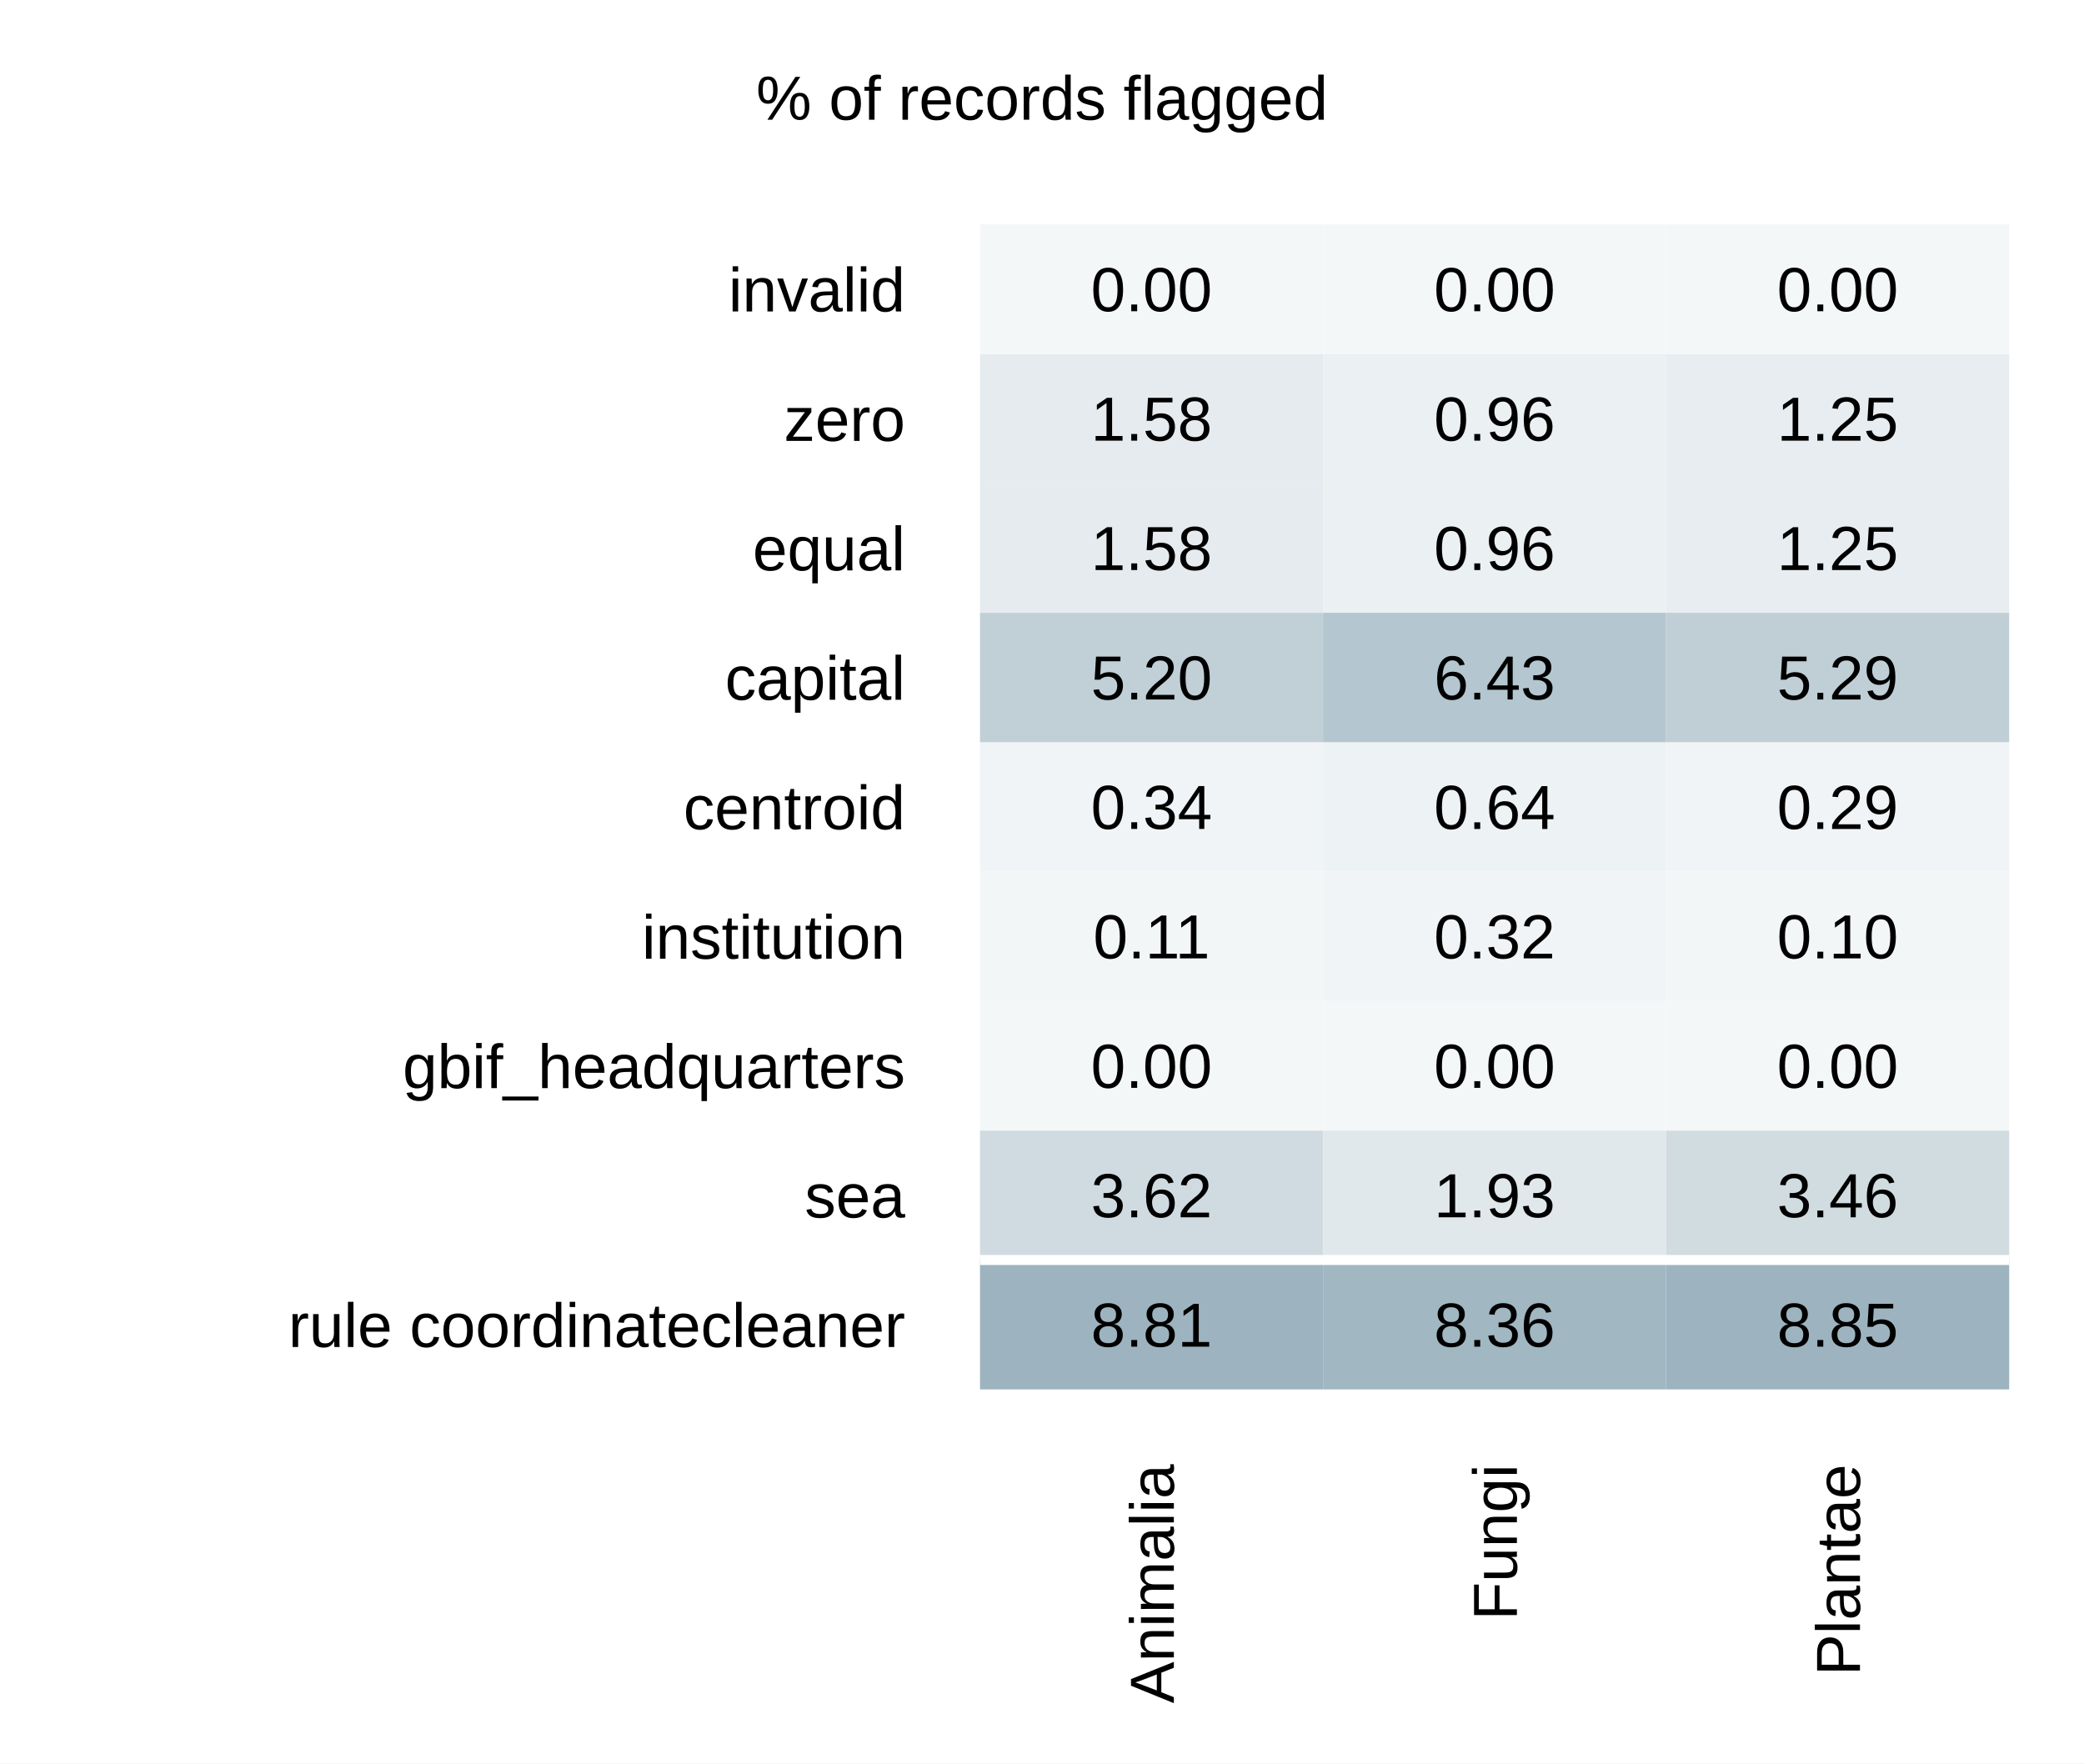
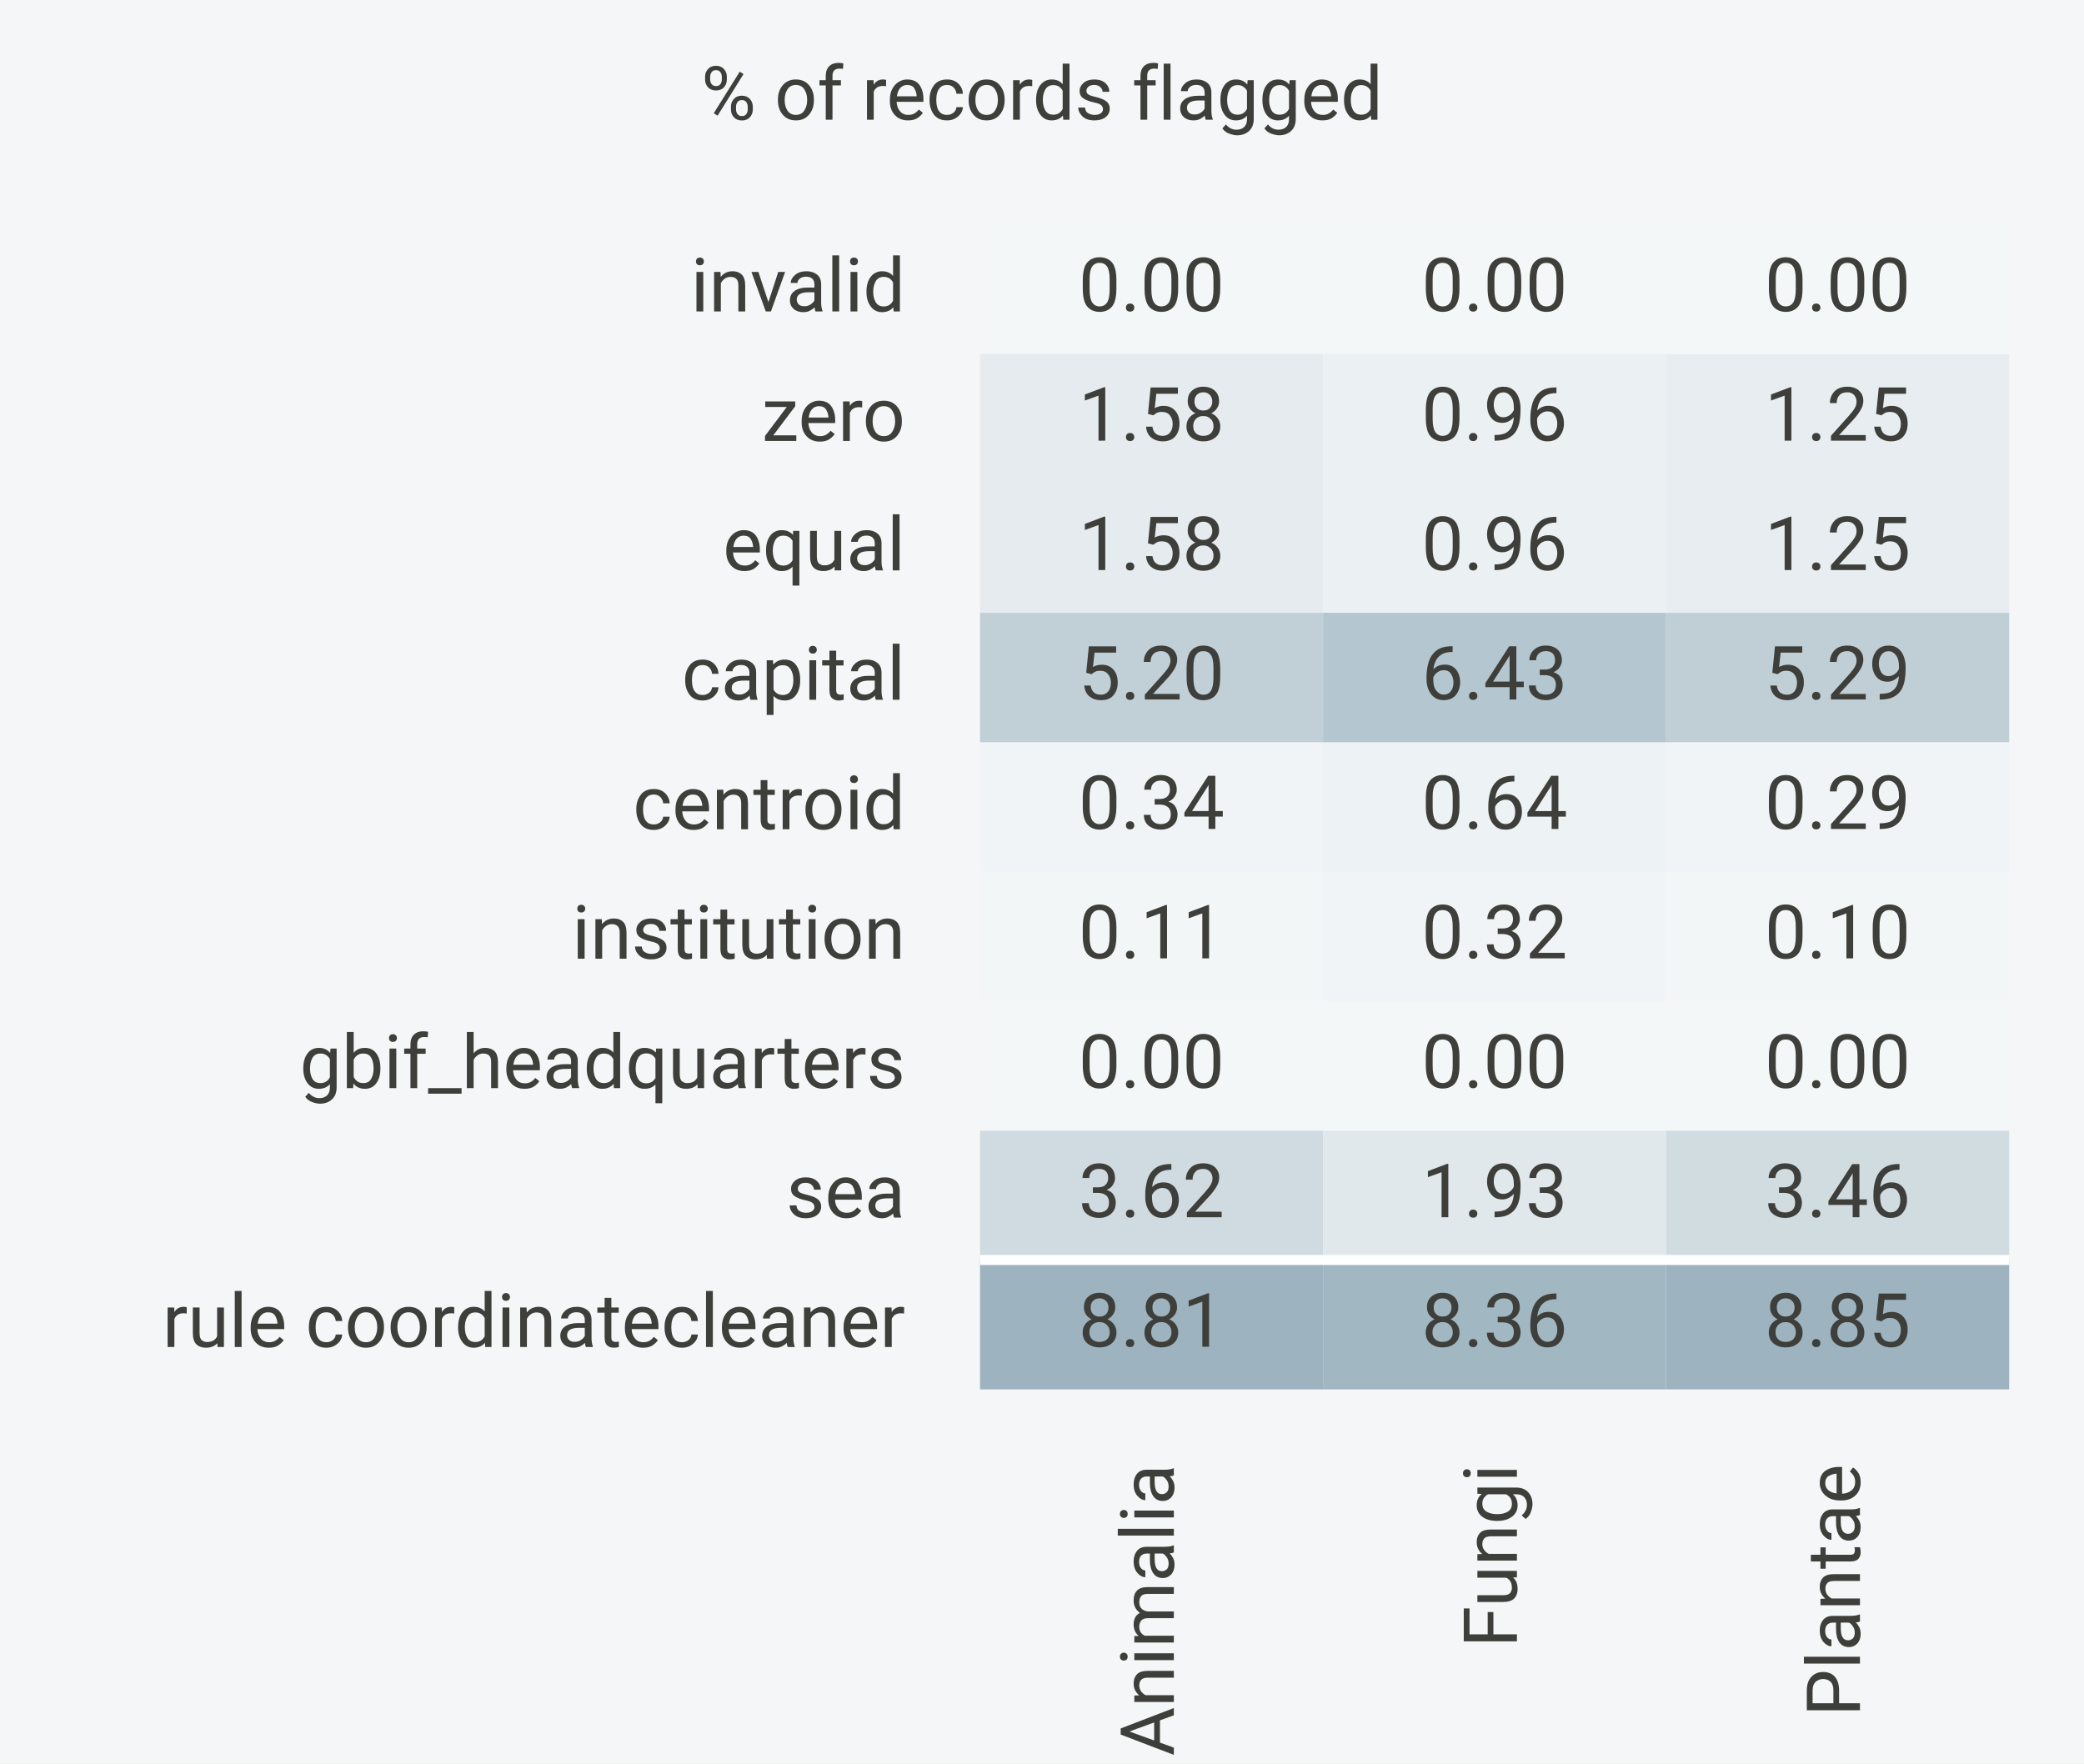
<svg xmlns="http://www.w3.org/2000/svg" width="468.00pt" height="396.00pt" viewBox="0 0 468.00 396.00">
  <g class="svglite">
    <defs>
      <style type="text/css">
-     .svglite line, .svglite polyline, .svglite polygon, .svglite path, .svglite rect, .svglite circle {
+     /* theme-aware-processed */
+     .svglite line, .svglite polyline, .svglite polygon, .svglite path, .svglite circle {
      fill: none;
-       stroke: #000000;
+       stroke: #3E3F3A;
+       stroke-linecap: round;
+       stroke-linejoin: round;
+       stroke-miterlimit: 10.00;
+     }
+     .svglite &gt; g &gt; rect {
+       fill: none;
+       stroke: #3E3F3A;
      stroke-linecap: round;
      stroke-linejoin: round;
      stroke-miterlimit: 10.00;
    }
    .svglite text {
      white-space: pre;
+       fill: #3E3F3A;
    }
    .svglite g.glyphgroup path {
      fill: inherit;
      stroke: none;
    }
  </style>
    </defs>
-     <rect width="100%" height="100%" style="stroke: none; fill: #FFFFFF;" />
+     <rect class="svg-bg" width="100%" height="100%" style="stroke: none; fill: #F5F6F8;" />
    <defs>
      <clipPath id="cpMC4wMHw0NjguMDB8MC4wMHwzOTYuMDA=">
        <rect x="0.00" y="0.00" width="468.00" height="396.00" />
      </clipPath>
    </defs>
    <g clip-path="url(#cpMC4wMHw0NjguMDB8MC4wMHwzOTYuMDA=)">
</g>
    <defs>
      <clipPath id="cpMjIwLjA4fDQ1MS4yMHw1MC40MHwzMTIuMDA=">
        <rect x="220.08" y="50.40" width="231.12" height="261.60" />
      </clipPath>
    </defs>
    <g clip-path="url(#cpMjIwLjA4fDQ1MS4yMHw1MC40MHwzMTIuMDA=)">
      <rect x="220.08" y="282.93" width="77.04" height="29.07" style="stroke-width: 0.75; stroke: none; fill: #9DB4C0;" />
      <rect x="297.12" y="282.93" width="77.04" height="29.07" style="stroke-width: 0.75; stroke: none; fill: #A1B7C2;" />
      <rect x="374.16" y="282.93" width="77.04" height="29.07" style="stroke-width: 0.75; stroke: none; fill: #9DB4C0;" />
      <rect x="220.08" y="253.87" width="77.04" height="29.07" style="stroke-width: 0.75; stroke: none; fill: #D0DBE1;" />
      <rect x="297.12" y="253.87" width="77.04" height="29.07" style="stroke-width: 0.75; stroke: none; fill: #E1E8EC;" />
      <rect x="374.16" y="253.87" width="77.04" height="29.07" style="stroke-width: 0.75; stroke: none; fill: #D1DCE1;" />
      <rect x="220.08" y="224.80" width="77.04" height="29.07" style="stroke-width: 0.75; stroke: none; fill: #F4F7F8;" />
      <rect x="297.12" y="224.80" width="77.04" height="29.07" style="stroke-width: 0.75; stroke: none; fill: #F4F7F8;" />
      <rect x="374.16" y="224.80" width="77.04" height="29.07" style="stroke-width: 0.75; stroke: none; fill: #F4F7F8;" />
      <rect x="220.08" y="195.73" width="77.04" height="29.07" style="stroke-width: 0.75; stroke: none; fill: #F3F6F7;" />
      <rect x="297.12" y="195.73" width="77.04" height="29.07" style="stroke-width: 0.75; stroke: none; fill: #F1F4F6;" />
      <rect x="374.16" y="195.73" width="77.04" height="29.07" style="stroke-width: 0.75; stroke: none; fill: #F3F6F7;" />
      <rect x="220.08" y="166.67" width="77.04" height="29.07" style="stroke-width: 0.75; stroke: none; fill: #F1F4F6;" />
      <rect x="297.12" y="166.67" width="77.04" height="29.07" style="stroke-width: 0.75; stroke: none; fill: #EDF2F4;" />
      <rect x="374.16" y="166.67" width="77.04" height="29.07" style="stroke-width: 0.75; stroke: none; fill: #F1F4F6;" />
      <rect x="220.08" y="137.60" width="77.04" height="29.07" style="stroke-width: 0.75; stroke: none; fill: #C1CFD7;" />
      <rect x="297.12" y="137.60" width="77.04" height="29.07" style="stroke-width: 0.75; stroke: none; fill: #B4C6CF;" />
      <rect x="374.16" y="137.60" width="77.04" height="29.07" style="stroke-width: 0.75; stroke: none; fill: #C0CFD6;" />
      <rect x="220.08" y="108.53" width="77.04" height="29.07" style="stroke-width: 0.75; stroke: none; fill: #E5EBEE;" />
      <rect x="297.12" y="108.53" width="77.04" height="29.07" style="stroke-width: 0.75; stroke: none; fill: #EBF0F2;" />
      <rect x="374.16" y="108.53" width="77.04" height="29.07" style="stroke-width: 0.75; stroke: none; fill: #E7EDF0;" />
      <rect x="220.08" y="79.47" width="77.04" height="29.07" style="stroke-width: 0.75; stroke: none; fill: #E5EBEE;" />
      <rect x="297.12" y="79.47" width="77.04" height="29.07" style="stroke-width: 0.75; stroke: none; fill: #EBF0F2;" />
      <rect x="374.16" y="79.47" width="77.04" height="29.07" style="stroke-width: 0.75; stroke: none; fill: #E7EDF0;" />
      <rect x="220.08" y="50.40" width="77.04" height="29.07" style="stroke-width: 0.75; stroke: none; fill: #F4F7F8;" />
      <rect x="297.12" y="50.40" width="77.04" height="29.07" style="stroke-width: 0.75; stroke: none; fill: #F4F7F8;" />
      <rect x="374.16" y="50.40" width="77.04" height="29.07" style="stroke-width: 0.75; stroke: none; fill: #F4F7F8;" />
    </g>
    <g clip-path="url(#cpMC4wMHw0NjguMDB8MC4wMHwzOTYuMDA=)">
-       <text transform="translate(263.61,328.80) rotate(-90)" text-anchor="end" style="font-size: 14.00px; font-family: &quot;Arial&quot;;" textLength="53.67px" lengthAdjust="spacingAndGlyphs">Animalia</text>
-       <text transform="translate(340.65,328.80) rotate(-90)" text-anchor="end" style="font-size: 14.00px; font-family: &quot;Arial&quot;;" textLength="35.00px" lengthAdjust="spacingAndGlyphs">Fungi</text>
-       <text transform="translate(417.69,328.80) rotate(-90)" text-anchor="end" style="font-size: 14.00px; font-family: &quot;Arial&quot;;" textLength="47.47px" lengthAdjust="spacingAndGlyphs">Plantae</text>
-       <text x="203.28" y="302.48" text-anchor="end" style="font-size: 14.00px; font-family: &quot;Arial&quot;;" textLength="138.45px" lengthAdjust="spacingAndGlyphs">rule coordinatecleaner</text>
-       <text x="203.28" y="273.41" text-anchor="end" style="font-size: 14.00px; font-family: &quot;Arial&quot;;" textLength="22.56px" lengthAdjust="spacingAndGlyphs">sea</text>
-       <text x="203.28" y="244.34" text-anchor="end" style="font-size: 14.00px; font-family: &quot;Arial&quot;;" textLength="112.80px" lengthAdjust="spacingAndGlyphs">gbif_headquarters</text>
-       <text x="203.28" y="215.28" text-anchor="end" style="font-size: 14.00px; font-family: &quot;Arial&quot;;" textLength="59.12px" lengthAdjust="spacingAndGlyphs">institution</text>
-       <text x="203.28" y="186.21" text-anchor="end" style="font-size: 14.00px; font-family: &quot;Arial&quot;;" textLength="49.78px" lengthAdjust="spacingAndGlyphs">centroid</text>
-       <text x="203.28" y="157.14" text-anchor="end" style="font-size: 14.00px; font-family: &quot;Arial&quot;;" textLength="40.45px" lengthAdjust="spacingAndGlyphs">capital</text>
-       <text x="203.28" y="128.08" text-anchor="end" style="font-size: 14.00px; font-family: &quot;Arial&quot;;" textLength="34.23px" lengthAdjust="spacingAndGlyphs">equal</text>
-       <text x="203.28" y="99.01" text-anchor="end" style="font-size: 14.00px; font-family: &quot;Arial&quot;;" textLength="27.22px" lengthAdjust="spacingAndGlyphs">zero</text>
-       <text x="203.28" y="69.94" text-anchor="end" style="font-size: 14.00px; font-family: &quot;Arial&quot;;" textLength="39.67px" lengthAdjust="spacingAndGlyphs">invalid</text>
+       <text transform="translate(263.61,328.80) rotate(-90)" text-anchor="end" style="font-size: 1.4em; font-family: &quot;Roboto&quot;, -apple-system, BlinkMacSystemFont, &quot;Segoe UI&quot;, system-ui, sans-serif;">Animalia</text>
+       <text transform="translate(340.65,328.80) rotate(-90)" text-anchor="end" style="font-size: 1.4em; font-family: &quot;Roboto&quot;, -apple-system, BlinkMacSystemFont, &quot;Segoe UI&quot;, system-ui, sans-serif;">Fungi</text>
+       <text transform="translate(417.69,328.80) rotate(-90)" text-anchor="end" style="font-size: 1.4em; font-family: &quot;Roboto&quot;, -apple-system, BlinkMacSystemFont, &quot;Segoe UI&quot;, system-ui, sans-serif;">Plantae</text>
+       <text x="203.28" y="302.48" text-anchor="end" style="font-size: 1.4em; font-family: &quot;Roboto&quot;, -apple-system, BlinkMacSystemFont, &quot;Segoe UI&quot;, system-ui, sans-serif;">rule coordinatecleaner</text>
+       <text x="203.28" y="273.41" text-anchor="end" style="font-size: 1.4em; font-family: &quot;Roboto&quot;, -apple-system, BlinkMacSystemFont, &quot;Segoe UI&quot;, system-ui, sans-serif;">sea</text>
+       <text x="203.28" y="244.34" text-anchor="end" style="font-size: 1.4em; font-family: &quot;Roboto&quot;, -apple-system, BlinkMacSystemFont, &quot;Segoe UI&quot;, system-ui, sans-serif;">gbif_headquarters</text>
+       <text x="203.28" y="215.28" text-anchor="end" style="font-size: 1.4em; font-family: &quot;Roboto&quot;, -apple-system, BlinkMacSystemFont, &quot;Segoe UI&quot;, system-ui, sans-serif;">institution</text>
+       <text x="203.28" y="186.21" text-anchor="end" style="font-size: 1.4em; font-family: &quot;Roboto&quot;, -apple-system, BlinkMacSystemFont, &quot;Segoe UI&quot;, system-ui, sans-serif;">centroid</text>
+       <text x="203.28" y="157.14" text-anchor="end" style="font-size: 1.4em; font-family: &quot;Roboto&quot;, -apple-system, BlinkMacSystemFont, &quot;Segoe UI&quot;, system-ui, sans-serif;">capital</text>
+       <text x="203.28" y="128.08" text-anchor="end" style="font-size: 1.4em; font-family: &quot;Roboto&quot;, -apple-system, BlinkMacSystemFont, &quot;Segoe UI&quot;, system-ui, sans-serif;">equal</text>
+       <text x="203.28" y="99.01" text-anchor="end" style="font-size: 1.4em; font-family: &quot;Roboto&quot;, -apple-system, BlinkMacSystemFont, &quot;Segoe UI&quot;, system-ui, sans-serif;">zero</text>
+       <text x="203.28" y="69.94" text-anchor="end" style="font-size: 1.4em; font-family: &quot;Roboto&quot;, -apple-system, BlinkMacSystemFont, &quot;Segoe UI&quot;, system-ui, sans-serif;">invalid</text>
    </g>
    <g clip-path="url(#cpMjIwLjA4fDQ1MS4yMHw1MC40MHwzMTIuMDA=)">
      <line x1="220.08" y1="282.93" x2="451.20" y2="282.93" style="stroke-width: 2.25; stroke: #FFFFFF;" />
-       <text x="258.60" y="302.41" text-anchor="middle" style="font-size: 14.00px; font-family: &quot;Arial&quot;;" textLength="27.23px" lengthAdjust="spacingAndGlyphs">8.81</text>
-       <text x="335.64" y="302.41" text-anchor="middle" style="font-size: 14.00px; font-family: &quot;Arial&quot;;" textLength="27.23px" lengthAdjust="spacingAndGlyphs">8.36</text>
-       <text x="412.68" y="302.41" text-anchor="middle" style="font-size: 14.00px; font-family: &quot;Arial&quot;;" textLength="27.23px" lengthAdjust="spacingAndGlyphs">8.85</text>
-       <text x="258.60" y="273.34" text-anchor="middle" style="font-size: 14.00px; font-family: &quot;Arial&quot;;" textLength="27.23px" lengthAdjust="spacingAndGlyphs">3.62</text>
-       <text x="335.64" y="273.34" text-anchor="middle" style="font-size: 14.00px; font-family: &quot;Arial&quot;;" textLength="27.23px" lengthAdjust="spacingAndGlyphs">1.93</text>
-       <text x="412.68" y="273.34" text-anchor="middle" style="font-size: 14.00px; font-family: &quot;Arial&quot;;" textLength="27.23px" lengthAdjust="spacingAndGlyphs">3.46</text>
-       <text x="258.60" y="244.28" text-anchor="middle" style="font-size: 14.00px; font-family: &quot;Arial&quot;;" textLength="27.23px" lengthAdjust="spacingAndGlyphs">0.00</text>
-       <text x="335.64" y="244.28" text-anchor="middle" style="font-size: 14.00px; font-family: &quot;Arial&quot;;" textLength="27.23px" lengthAdjust="spacingAndGlyphs">0.00</text>
-       <text x="412.68" y="244.28" text-anchor="middle" style="font-size: 14.00px; font-family: &quot;Arial&quot;;" textLength="27.23px" lengthAdjust="spacingAndGlyphs">0.00</text>
-       <text x="258.60" y="215.21" text-anchor="middle" style="font-size: 14.00px; font-family: &quot;Arial&quot;;" textLength="26.20px" lengthAdjust="spacingAndGlyphs">0.11</text>
-       <text x="335.64" y="215.21" text-anchor="middle" style="font-size: 14.00px; font-family: &quot;Arial&quot;;" textLength="27.23px" lengthAdjust="spacingAndGlyphs">0.32</text>
-       <text x="412.68" y="215.21" text-anchor="middle" style="font-size: 14.00px; font-family: &quot;Arial&quot;;" textLength="27.23px" lengthAdjust="spacingAndGlyphs">0.10</text>
-       <text x="258.60" y="186.14" text-anchor="middle" style="font-size: 14.00px; font-family: &quot;Arial&quot;;" textLength="27.23px" lengthAdjust="spacingAndGlyphs">0.34</text>
-       <text x="335.64" y="186.15" text-anchor="middle" style="font-size: 14.00px; font-family: &quot;Arial&quot;;" textLength="27.23px" lengthAdjust="spacingAndGlyphs">0.64</text>
-       <text x="412.68" y="186.15" text-anchor="middle" style="font-size: 14.00px; font-family: &quot;Arial&quot;;" textLength="27.23px" lengthAdjust="spacingAndGlyphs">0.29</text>
-       <text x="258.60" y="157.08" text-anchor="middle" style="font-size: 14.00px; font-family: &quot;Arial&quot;;" textLength="27.23px" lengthAdjust="spacingAndGlyphs">5.20</text>
-       <text x="335.64" y="157.07" text-anchor="middle" style="font-size: 14.00px; font-family: &quot;Arial&quot;;" textLength="27.23px" lengthAdjust="spacingAndGlyphs">6.43</text>
-       <text x="412.68" y="157.08" text-anchor="middle" style="font-size: 14.00px; font-family: &quot;Arial&quot;;" textLength="27.23px" lengthAdjust="spacingAndGlyphs">5.29</text>
-       <text x="258.60" y="128.01" text-anchor="middle" style="font-size: 14.00px; font-family: &quot;Arial&quot;;" textLength="27.23px" lengthAdjust="spacingAndGlyphs">1.58</text>
-       <text x="335.64" y="128.01" text-anchor="middle" style="font-size: 14.00px; font-family: &quot;Arial&quot;;" textLength="27.23px" lengthAdjust="spacingAndGlyphs">0.96</text>
-       <text x="412.68" y="128.01" text-anchor="middle" style="font-size: 14.00px; font-family: &quot;Arial&quot;;" textLength="27.23px" lengthAdjust="spacingAndGlyphs">1.25</text>
-       <text x="258.60" y="98.95" text-anchor="middle" style="font-size: 14.00px; font-family: &quot;Arial&quot;;" textLength="27.23px" lengthAdjust="spacingAndGlyphs">1.58</text>
-       <text x="335.64" y="98.95" text-anchor="middle" style="font-size: 14.00px; font-family: &quot;Arial&quot;;" textLength="27.23px" lengthAdjust="spacingAndGlyphs">0.96</text>
-       <text x="412.68" y="98.95" text-anchor="middle" style="font-size: 14.00px; font-family: &quot;Arial&quot;;" textLength="27.23px" lengthAdjust="spacingAndGlyphs">1.25</text>
-       <text x="258.60" y="69.88" text-anchor="middle" style="font-size: 14.00px; font-family: &quot;Arial&quot;;" textLength="27.23px" lengthAdjust="spacingAndGlyphs">0.00</text>
-       <text x="335.64" y="69.88" text-anchor="middle" style="font-size: 14.00px; font-family: &quot;Arial&quot;;" textLength="27.23px" lengthAdjust="spacingAndGlyphs">0.00</text>
-       <text x="412.68" y="69.88" text-anchor="middle" style="font-size: 14.00px; font-family: &quot;Arial&quot;;" textLength="27.23px" lengthAdjust="spacingAndGlyphs">0.00</text>
+       <text class="preserve-color" x="258.60" y="302.41" text-anchor="middle" style="font-size: 1.4em; font-family: &quot;Roboto&quot;, -apple-system, BlinkMacSystemFont, &quot;Segoe UI&quot;, system-ui, sans-serif;">8.81</text>
+       <text class="preserve-color" x="335.64" y="302.41" text-anchor="middle" style="font-size: 1.4em; font-family: &quot;Roboto&quot;, -apple-system, BlinkMacSystemFont, &quot;Segoe UI&quot;, system-ui, sans-serif;">8.36</text>
+       <text class="preserve-color" x="412.68" y="302.41" text-anchor="middle" style="font-size: 1.4em; font-family: &quot;Roboto&quot;, -apple-system, BlinkMacSystemFont, &quot;Segoe UI&quot;, system-ui, sans-serif;">8.85</text>
+       <text class="preserve-color" x="258.60" y="273.34" text-anchor="middle" style="font-size: 1.4em; font-family: &quot;Roboto&quot;, -apple-system, BlinkMacSystemFont, &quot;Segoe UI&quot;, system-ui, sans-serif;">3.62</text>
+       <text class="preserve-color" x="335.64" y="273.34" text-anchor="middle" style="font-size: 1.4em; font-family: &quot;Roboto&quot;, -apple-system, BlinkMacSystemFont, &quot;Segoe UI&quot;, system-ui, sans-serif;">1.93</text>
+       <text class="preserve-color" x="412.68" y="273.34" text-anchor="middle" style="font-size: 1.4em; font-family: &quot;Roboto&quot;, -apple-system, BlinkMacSystemFont, &quot;Segoe UI&quot;, system-ui, sans-serif;">3.46</text>
+       <text class="preserve-color" x="258.60" y="244.28" text-anchor="middle" style="font-size: 1.4em; font-family: &quot;Roboto&quot;, -apple-system, BlinkMacSystemFont, &quot;Segoe UI&quot;, system-ui, sans-serif;">0.00</text>
+       <text class="preserve-color" x="335.64" y="244.28" text-anchor="middle" style="font-size: 1.4em; font-family: &quot;Roboto&quot;, -apple-system, BlinkMacSystemFont, &quot;Segoe UI&quot;, system-ui, sans-serif;">0.00</text>
+       <text class="preserve-color" x="412.68" y="244.28" text-anchor="middle" style="font-size: 1.4em; font-family: &quot;Roboto&quot;, -apple-system, BlinkMacSystemFont, &quot;Segoe UI&quot;, system-ui, sans-serif;">0.00</text>
+       <text class="preserve-color" x="258.60" y="215.21" text-anchor="middle" style="font-size: 1.4em; font-family: &quot;Roboto&quot;, -apple-system, BlinkMacSystemFont, &quot;Segoe UI&quot;, system-ui, sans-serif;">0.11</text>
+       <text class="preserve-color" x="335.64" y="215.21" text-anchor="middle" style="font-size: 1.4em; font-family: &quot;Roboto&quot;, -apple-system, BlinkMacSystemFont, &quot;Segoe UI&quot;, system-ui, sans-serif;">0.32</text>
+       <text class="preserve-color" x="412.68" y="215.21" text-anchor="middle" style="font-size: 1.4em; font-family: &quot;Roboto&quot;, -apple-system, BlinkMacSystemFont, &quot;Segoe UI&quot;, system-ui, sans-serif;">0.10</text>
+       <text class="preserve-color" x="258.60" y="186.14" text-anchor="middle" style="font-size: 1.4em; font-family: &quot;Roboto&quot;, -apple-system, BlinkMacSystemFont, &quot;Segoe UI&quot;, system-ui, sans-serif;">0.34</text>
+       <text class="preserve-color" x="335.64" y="186.15" text-anchor="middle" style="font-size: 1.4em; font-family: &quot;Roboto&quot;, -apple-system, BlinkMacSystemFont, &quot;Segoe UI&quot;, system-ui, sans-serif;">0.64</text>
+       <text class="preserve-color" x="412.68" y="186.15" text-anchor="middle" style="font-size: 1.4em; font-family: &quot;Roboto&quot;, -apple-system, BlinkMacSystemFont, &quot;Segoe UI&quot;, system-ui, sans-serif;">0.29</text>
+       <text class="preserve-color" x="258.60" y="157.08" text-anchor="middle" style="font-size: 1.4em; font-family: &quot;Roboto&quot;, -apple-system, BlinkMacSystemFont, &quot;Segoe UI&quot;, system-ui, sans-serif;">5.20</text>
+       <text class="preserve-color" x="335.64" y="157.07" text-anchor="middle" style="font-size: 1.4em; font-family: &quot;Roboto&quot;, -apple-system, BlinkMacSystemFont, &quot;Segoe UI&quot;, system-ui, sans-serif;">6.43</text>
+       <text class="preserve-color" x="412.68" y="157.08" text-anchor="middle" style="font-size: 1.4em; font-family: &quot;Roboto&quot;, -apple-system, BlinkMacSystemFont, &quot;Segoe UI&quot;, system-ui, sans-serif;">5.29</text>
+       <text class="preserve-color" x="258.60" y="128.01" text-anchor="middle" style="font-size: 1.4em; font-family: &quot;Roboto&quot;, -apple-system, BlinkMacSystemFont, &quot;Segoe UI&quot;, system-ui, sans-serif;">1.58</text>
+       <text class="preserve-color" x="335.64" y="128.01" text-anchor="middle" style="font-size: 1.4em; font-family: &quot;Roboto&quot;, -apple-system, BlinkMacSystemFont, &quot;Segoe UI&quot;, system-ui, sans-serif;">0.96</text>
+       <text class="preserve-color" x="412.68" y="128.01" text-anchor="middle" style="font-size: 1.4em; font-family: &quot;Roboto&quot;, -apple-system, BlinkMacSystemFont, &quot;Segoe UI&quot;, system-ui, sans-serif;">1.25</text>
+       <text class="preserve-color" x="258.60" y="98.95" text-anchor="middle" style="font-size: 1.4em; font-family: &quot;Roboto&quot;, -apple-system, BlinkMacSystemFont, &quot;Segoe UI&quot;, system-ui, sans-serif;">1.58</text>
+       <text class="preserve-color" x="335.64" y="98.95" text-anchor="middle" style="font-size: 1.4em; font-family: &quot;Roboto&quot;, -apple-system, BlinkMacSystemFont, &quot;Segoe UI&quot;, system-ui, sans-serif;">0.96</text>
+       <text class="preserve-color" x="412.68" y="98.95" text-anchor="middle" style="font-size: 1.4em; font-family: &quot;Roboto&quot;, -apple-system, BlinkMacSystemFont, &quot;Segoe UI&quot;, system-ui, sans-serif;">1.25</text>
+       <text class="preserve-color" x="258.60" y="69.88" text-anchor="middle" style="font-size: 1.4em; font-family: &quot;Roboto&quot;, -apple-system, BlinkMacSystemFont, &quot;Segoe UI&quot;, system-ui, sans-serif;">0.00</text>
+       <text class="preserve-color" x="335.64" y="69.88" text-anchor="middle" style="font-size: 1.4em; font-family: &quot;Roboto&quot;, -apple-system, BlinkMacSystemFont, &quot;Segoe UI&quot;, system-ui, sans-serif;">0.00</text>
+       <text class="preserve-color" x="412.68" y="69.88" text-anchor="middle" style="font-size: 1.4em; font-family: &quot;Roboto&quot;, -apple-system, BlinkMacSystemFont, &quot;Segoe UI&quot;, system-ui, sans-serif;">0.00</text>
    </g>
    <g clip-path="url(#cpMC4wMHw0NjguMDB8MC4wMHwzOTYuMDA=)">
-       <text x="234.00" y="26.88" text-anchor="middle" style="font-size: 14.00px; font-family: &quot;Arial&quot;;" textLength="128.36px" lengthAdjust="spacingAndGlyphs">% of records flagged</text>
+       <text x="234.00" y="26.88" text-anchor="middle" style="font-size: 1.4em; font-family: &quot;Roboto&quot;, -apple-system, BlinkMacSystemFont, &quot;Segoe UI&quot;, system-ui, sans-serif;">% of records flagged</text>
    </g>
  </g>
</svg>
